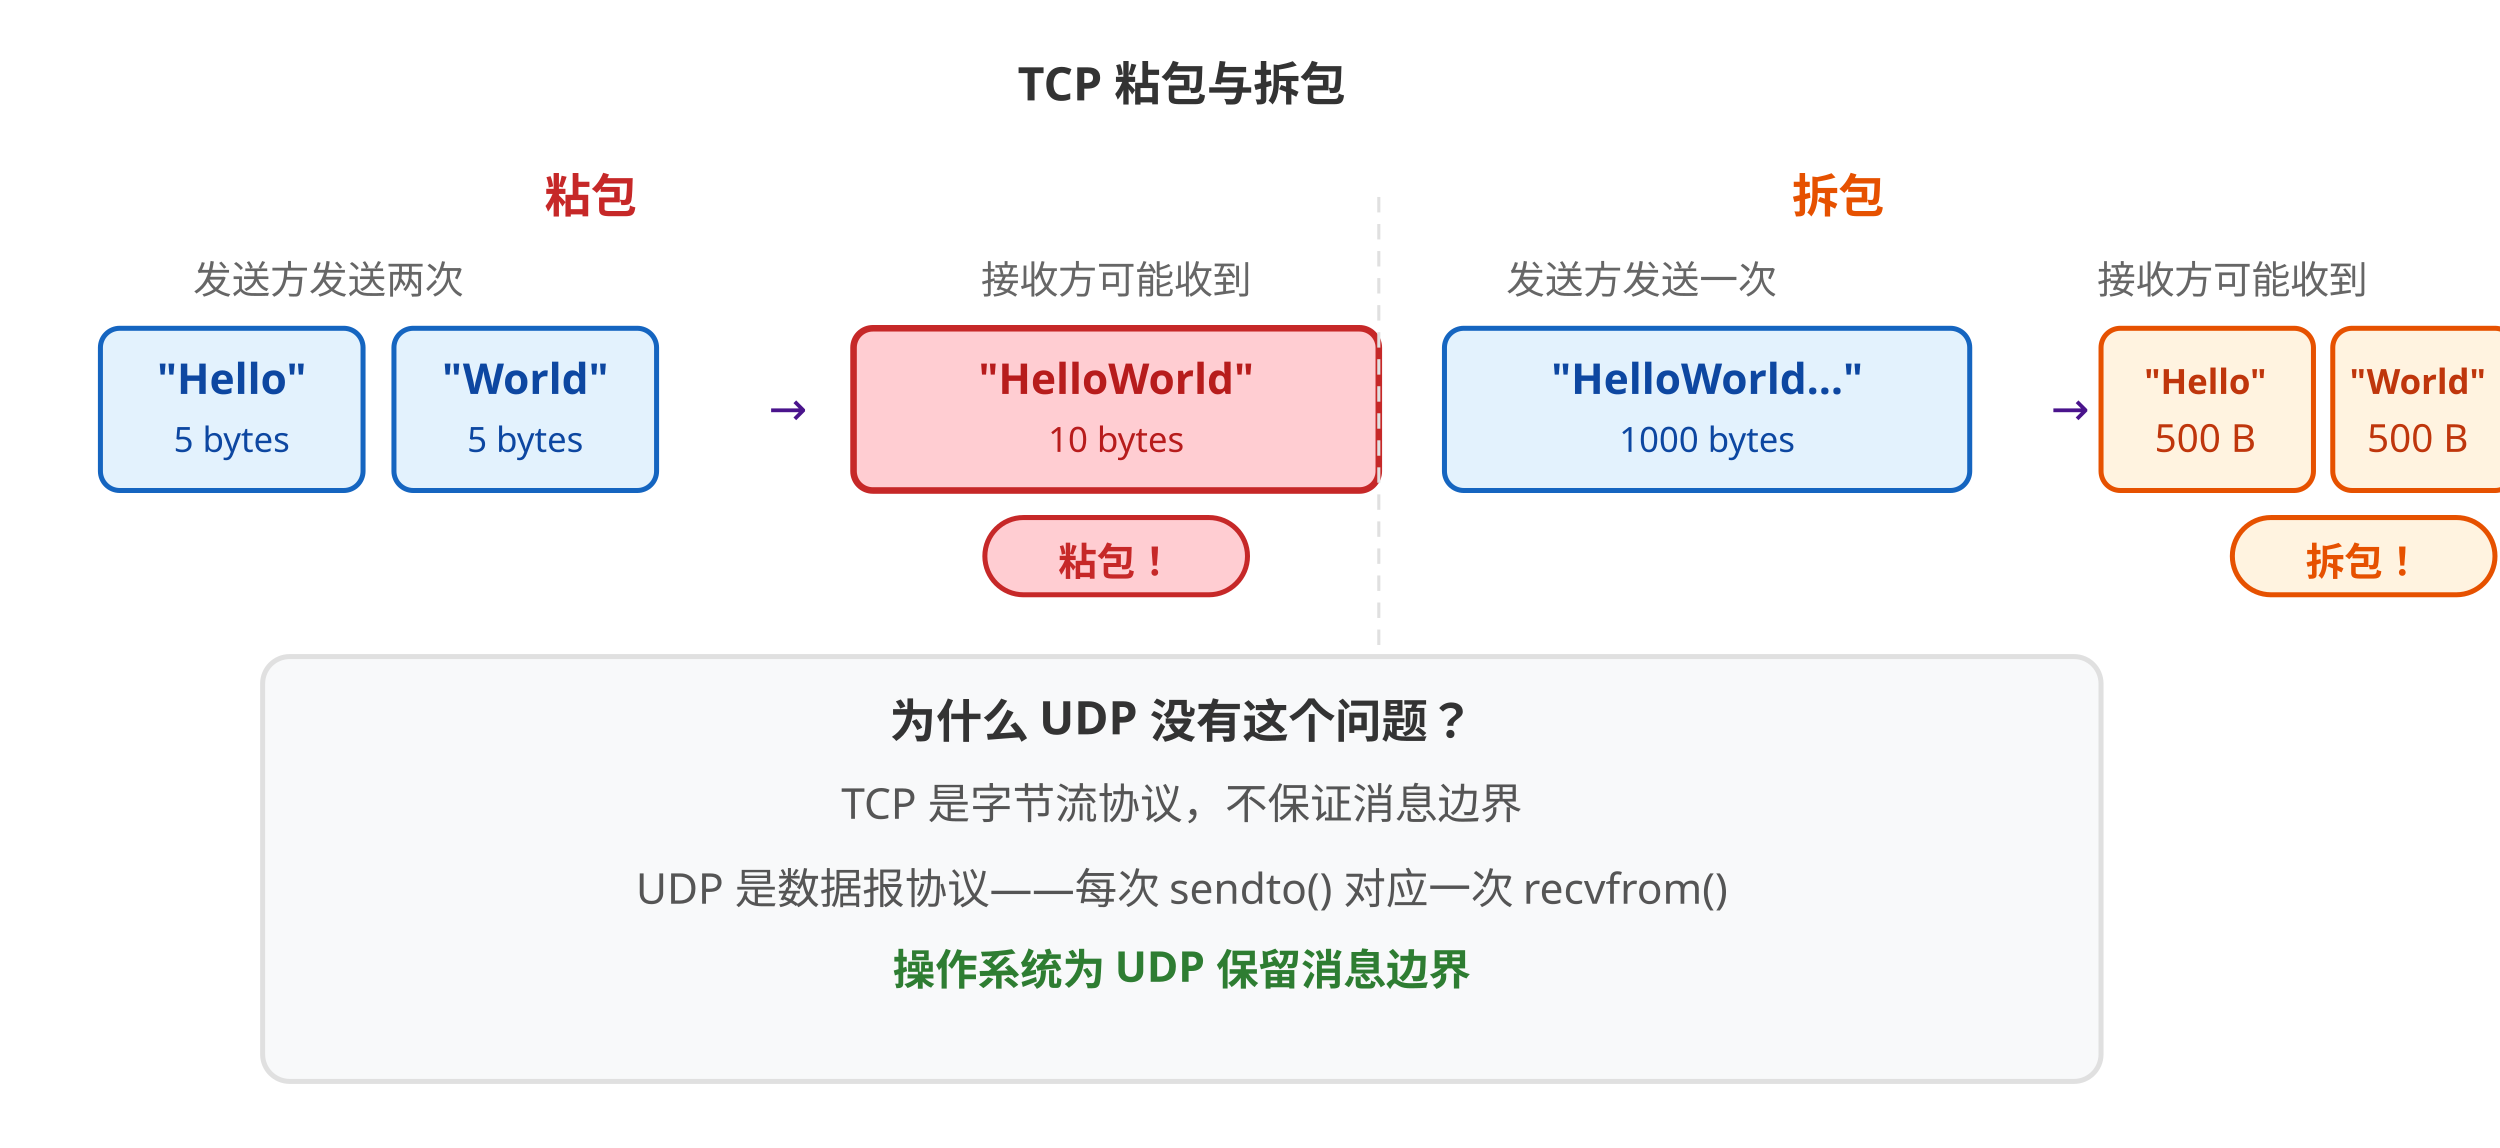
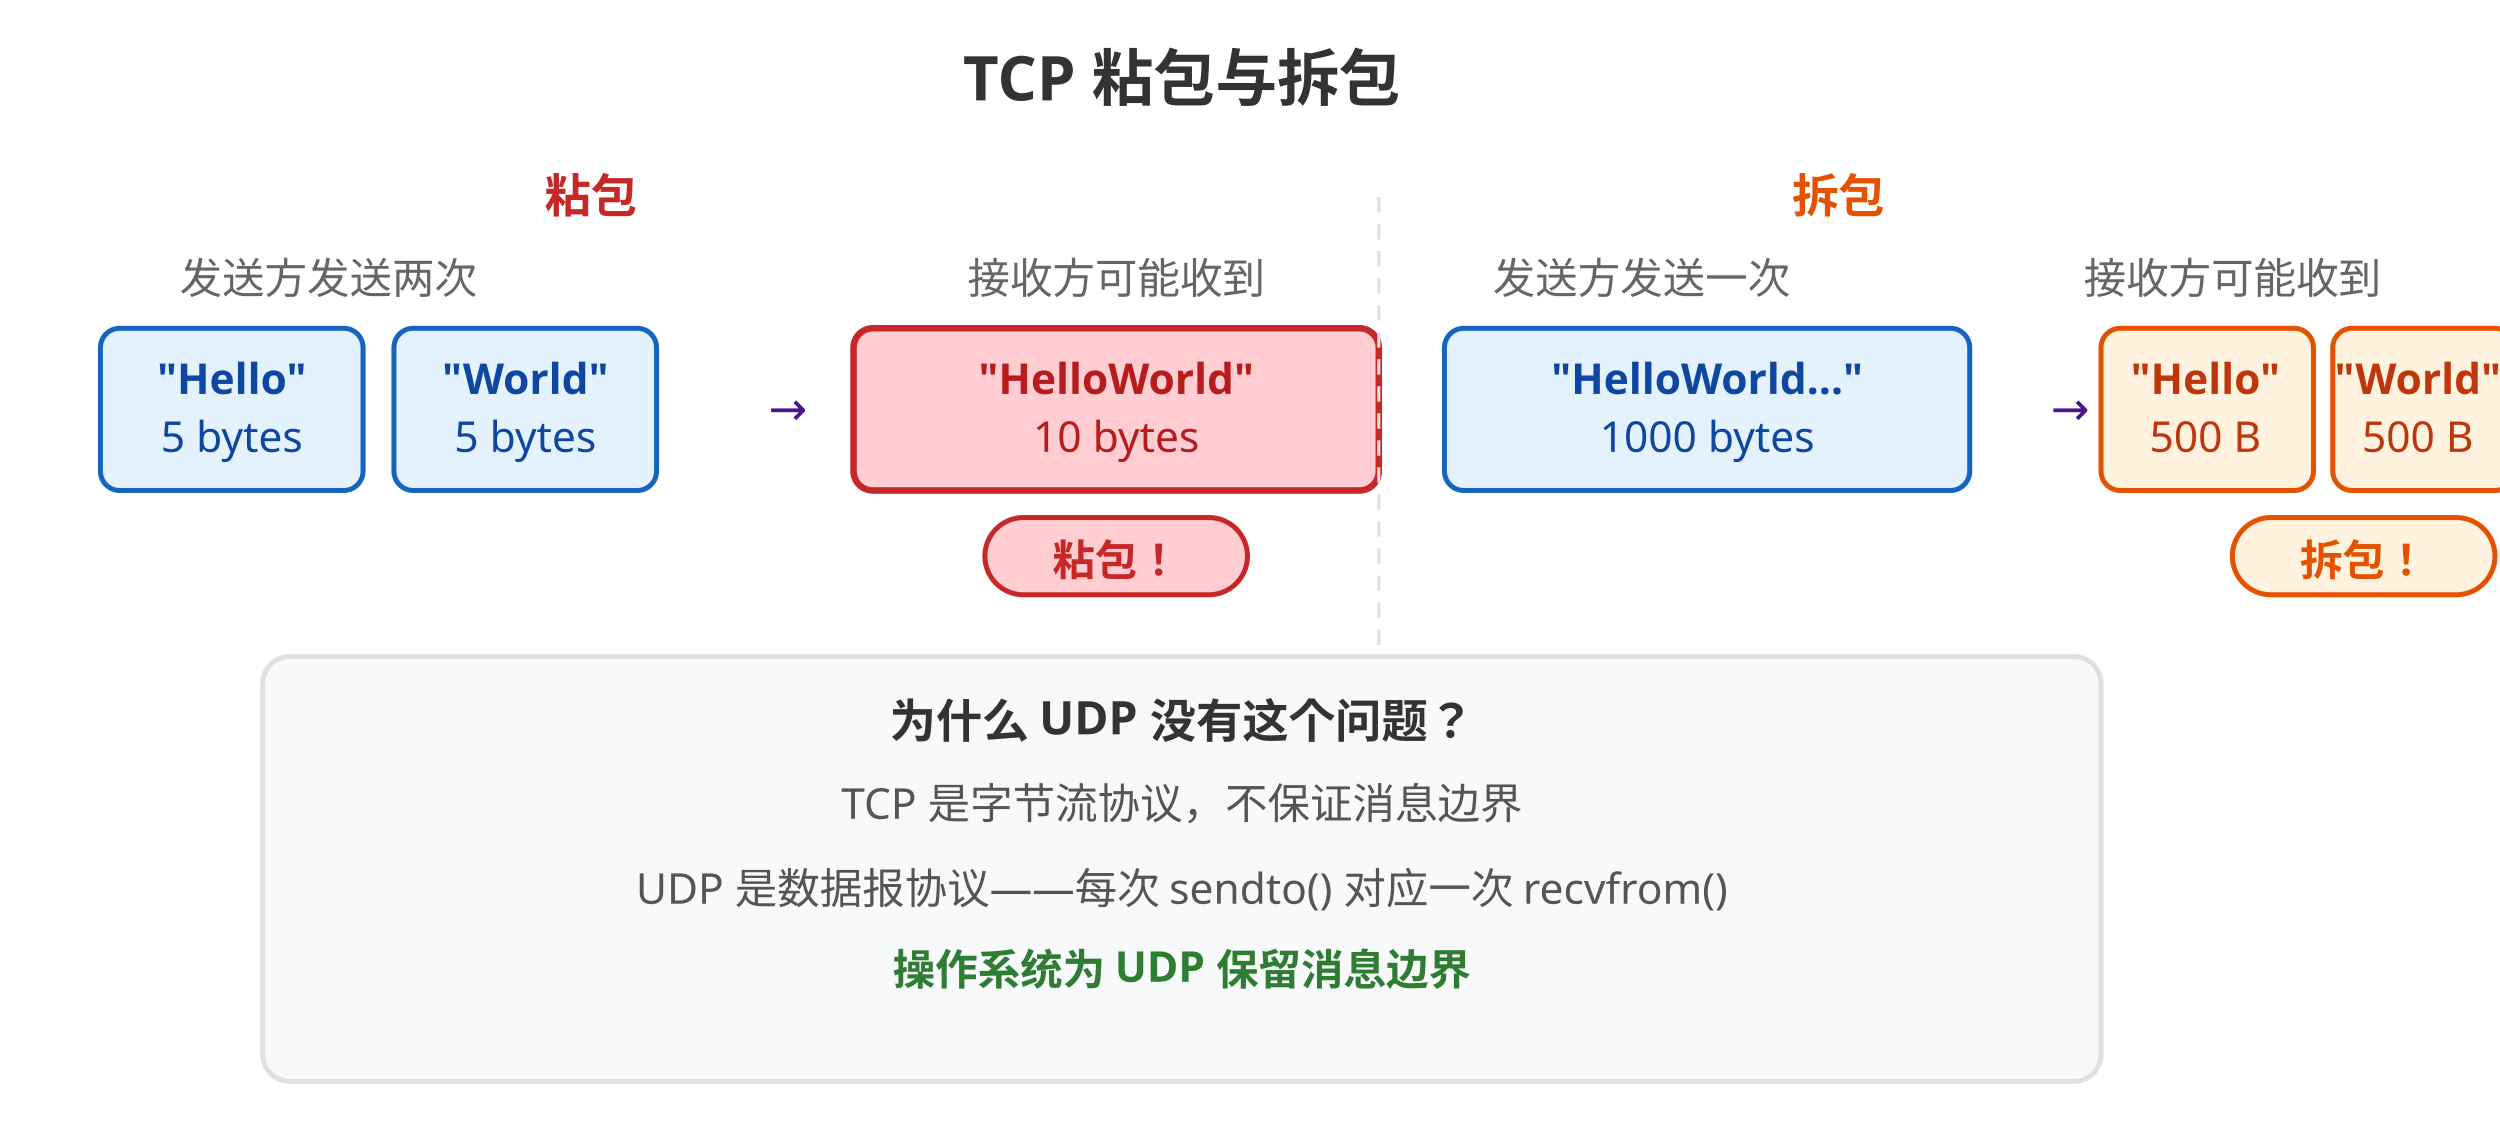
<svg xmlns="http://www.w3.org/2000/svg" width="647.3" height="297.0" viewBox="0.0 0.0 647.3 297.0" font-family="'Noto Sans SC','PingFang SC','Microsoft YaHei',sans-serif">
-   <text x="306" y="26" text-anchor="middle" font-size="12" font-weight="bold" fill="#333333">TCP 粘包与拆包</text>
+   <text x="306" y="26" text-anchor="middle" font-size="16" font-weight="bold" fill="#333333">TCP 粘包与拆包</text>
  <text x="153" y="55" text-anchor="middle" font-size="12" font-weight="bold" fill="#c62828">粘包</text>
-   <text x="85" y="76" text-anchor="middle" font-size="10" fill="#666666">发送方发送两次</text>
+   <text x="85" y="76" text-anchor="middle" font-size="11" fill="#666666">发送方发送两次</text>
  <rect x="26" y="85" width="68" height="42" rx="5" fill="#e3f2fd" stroke="#1565c0" stroke-width="1.3" />
  <text x="60" y="102" text-anchor="middle" font-size="11" font-weight="bold" fill="#0d47a1">"Hello"</text>
-   <text x="60" y="117" text-anchor="middle" font-size="9" fill="#0d47a1">5 bytes</text>
+   <text x="60" y="117" text-anchor="middle" font-size="11" fill="#0d47a1">5 bytes</text>
  <rect x="102" y="85" width="68" height="42" rx="5" fill="#e3f2fd" stroke="#1565c0" stroke-width="1.3" />
  <text x="136" y="102" text-anchor="middle" font-size="11" font-weight="bold" fill="#0d47a1">"World"</text>
-   <text x="136" y="117" text-anchor="middle" font-size="9" fill="#0d47a1">5 bytes</text>
+   <text x="136" y="117" text-anchor="middle" font-size="11" fill="#0d47a1">5 bytes</text>
  <text x="204" y="110" text-anchor="middle" font-size="12" fill="#4a148c">→</text>
-   <text x="289" y="76" text-anchor="middle" font-size="10" fill="#666666">接收方可能收到</text>
+   <text x="289" y="76" text-anchor="middle" font-size="11" fill="#666666">接收方可能收到</text>
  <rect x="221" y="85" width="136" height="42" rx="5" fill="#ffcdd2" stroke="#c62828" stroke-width="1.7" />
  <text x="289" y="102" text-anchor="middle" font-size="11" font-weight="bold" fill="#b71c1c">"HelloWorld"</text>
-   <text x="289" y="117" text-anchor="middle" font-size="9" fill="#b71c1c">10 bytes</text>
+   <text x="289" y="117" text-anchor="middle" font-size="11" fill="#b71c1c">10 bytes</text>
  <rect x="255" y="134" width="68" height="20" rx="10" fill="#ffcdd2" stroke="#c62828" stroke-width="1.3" />
-   <text x="289" y="149" text-anchor="middle" font-size="10" font-weight="bold" fill="#c62828">粘包！</text>
+   <text x="289" y="149" text-anchor="middle" font-size="11" font-weight="bold" fill="#c62828">粘包！</text>
  <line x1="357" y1="51" x2="357" y2="264" stroke="#e0e0e0" stroke-width="0.8" stroke-dasharray="4,3" />
  <text x="476" y="55" text-anchor="middle" font-size="12" font-weight="bold" fill="#e65100">拆包</text>
-   <text x="425" y="76" text-anchor="middle" font-size="10" fill="#666666">发送方发送一次</text>
+   <text x="425" y="76" text-anchor="middle" font-size="11" fill="#666666">发送方发送一次</text>
  <rect x="374" y="85" width="136" height="42" rx="5" fill="#e3f2fd" stroke="#1565c0" stroke-width="1.3" />
  <text x="442" y="102" text-anchor="middle" font-size="11" font-weight="bold" fill="#0d47a1">"HelloWorld..."</text>
-   <text x="442" y="117" text-anchor="middle" font-size="9" fill="#0d47a1">1000 bytes</text>
+   <text x="442" y="117" text-anchor="middle" font-size="11" fill="#0d47a1">1000 bytes</text>
  <text x="536" y="110" text-anchor="middle" font-size="12" fill="#4a148c">→</text>
-   <text x="578" y="76" text-anchor="middle" font-size="10" fill="#666666">接收方可能收到</text>
+   <text x="578" y="76" text-anchor="middle" font-size="11" fill="#666666">接收方可能收到</text>
  <rect x="544" y="85" width="55" height="42" rx="5" fill="#fff3e0" stroke="#e65100" stroke-width="1.3" />
-   <text x="571" y="102" text-anchor="middle" font-size="9" font-weight="bold" fill="#bf360c">"Hello"</text>
-   <text x="571" y="117" text-anchor="middle" font-size="10" fill="#bf360c">500 B</text>
+   <text x="571" y="102" text-anchor="middle" font-size="11" font-weight="bold" fill="#bf360c">"Hello"</text>
+   <text x="571" y="117" text-anchor="middle" font-size="11" fill="#bf360c">500 B</text>
  <rect x="604" y="85" width="47" height="42" rx="5" fill="#fff3e0" stroke="#e65100" stroke-width="1.3" />
-   <text x="626" y="102" text-anchor="middle" font-size="9" font-weight="bold" fill="#bf360c">"World"</text>
-   <text x="626" y="117" text-anchor="middle" font-size="10" fill="#bf360c">500 B</text>
+   <text x="626" y="102" text-anchor="middle" font-size="11" font-weight="bold" fill="#bf360c">"World"</text>
+   <text x="626" y="117" text-anchor="middle" font-size="11" fill="#bf360c">500 B</text>
  <rect x="578" y="134" width="68" height="20" rx="10" fill="#fff3e0" stroke="#e65100" stroke-width="1.3" />
-   <text x="612" y="149" text-anchor="middle" font-size="10" font-weight="bold" fill="#e65100">拆包！</text>
+   <text x="612" y="149" text-anchor="middle" font-size="11" font-weight="bold" fill="#e65100">拆包！</text>
  <rect x="68" y="170" width="476" height="110" rx="7" fill="#f8f9fa" stroke="#e0e0e0" stroke-width="1.3" />
  <text x="306" y="191" text-anchor="middle" font-size="12" font-weight="bold" fill="#333333">为什么 UDP 没有这个问题？</text>
  <text x="306" y="212" text-anchor="middle" font-size="11" fill="#555555">TCP 是字节流协议，不保证消息边界</text>
  <text x="306" y="234" text-anchor="middle" font-size="11" fill="#555555">UDP 是数据报协议——每次 sendto() 对应一次 recvfrom()</text>
  <text x="306" y="255" text-anchor="middle" font-size="11" fill="#2e7d32" font-weight="bold">操作系统为 UDP 保留消息边界</text>
</svg>
